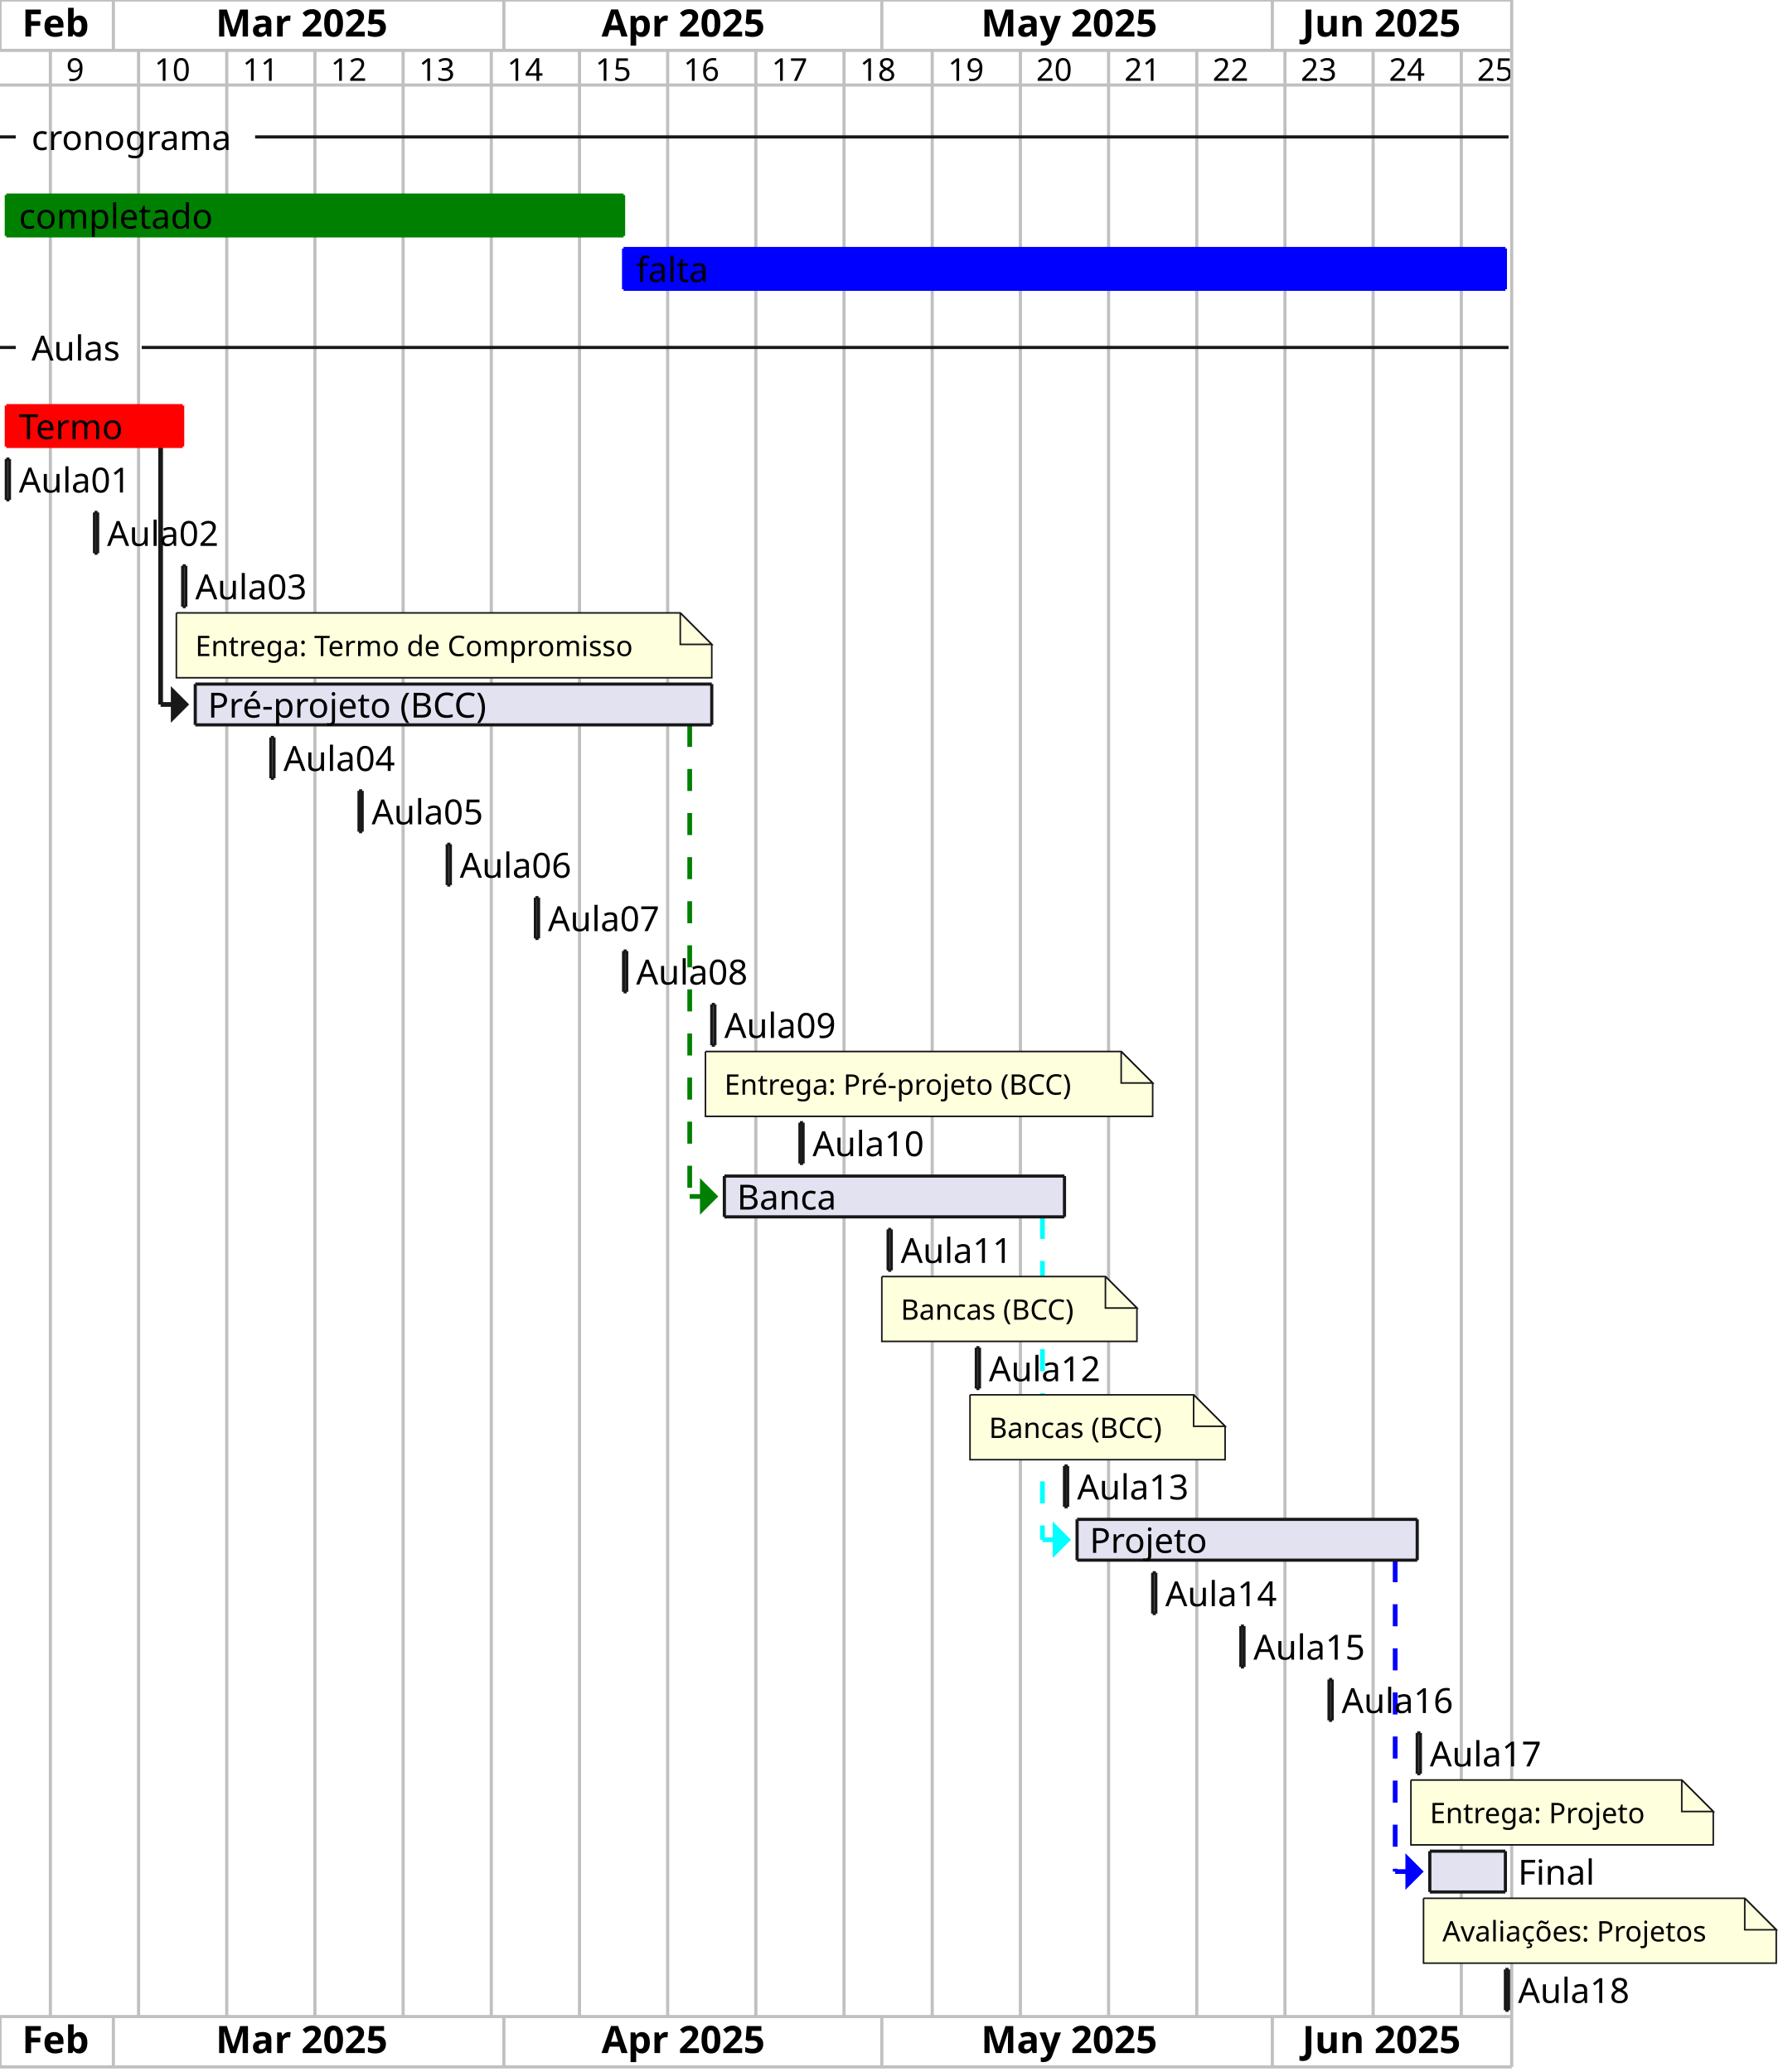
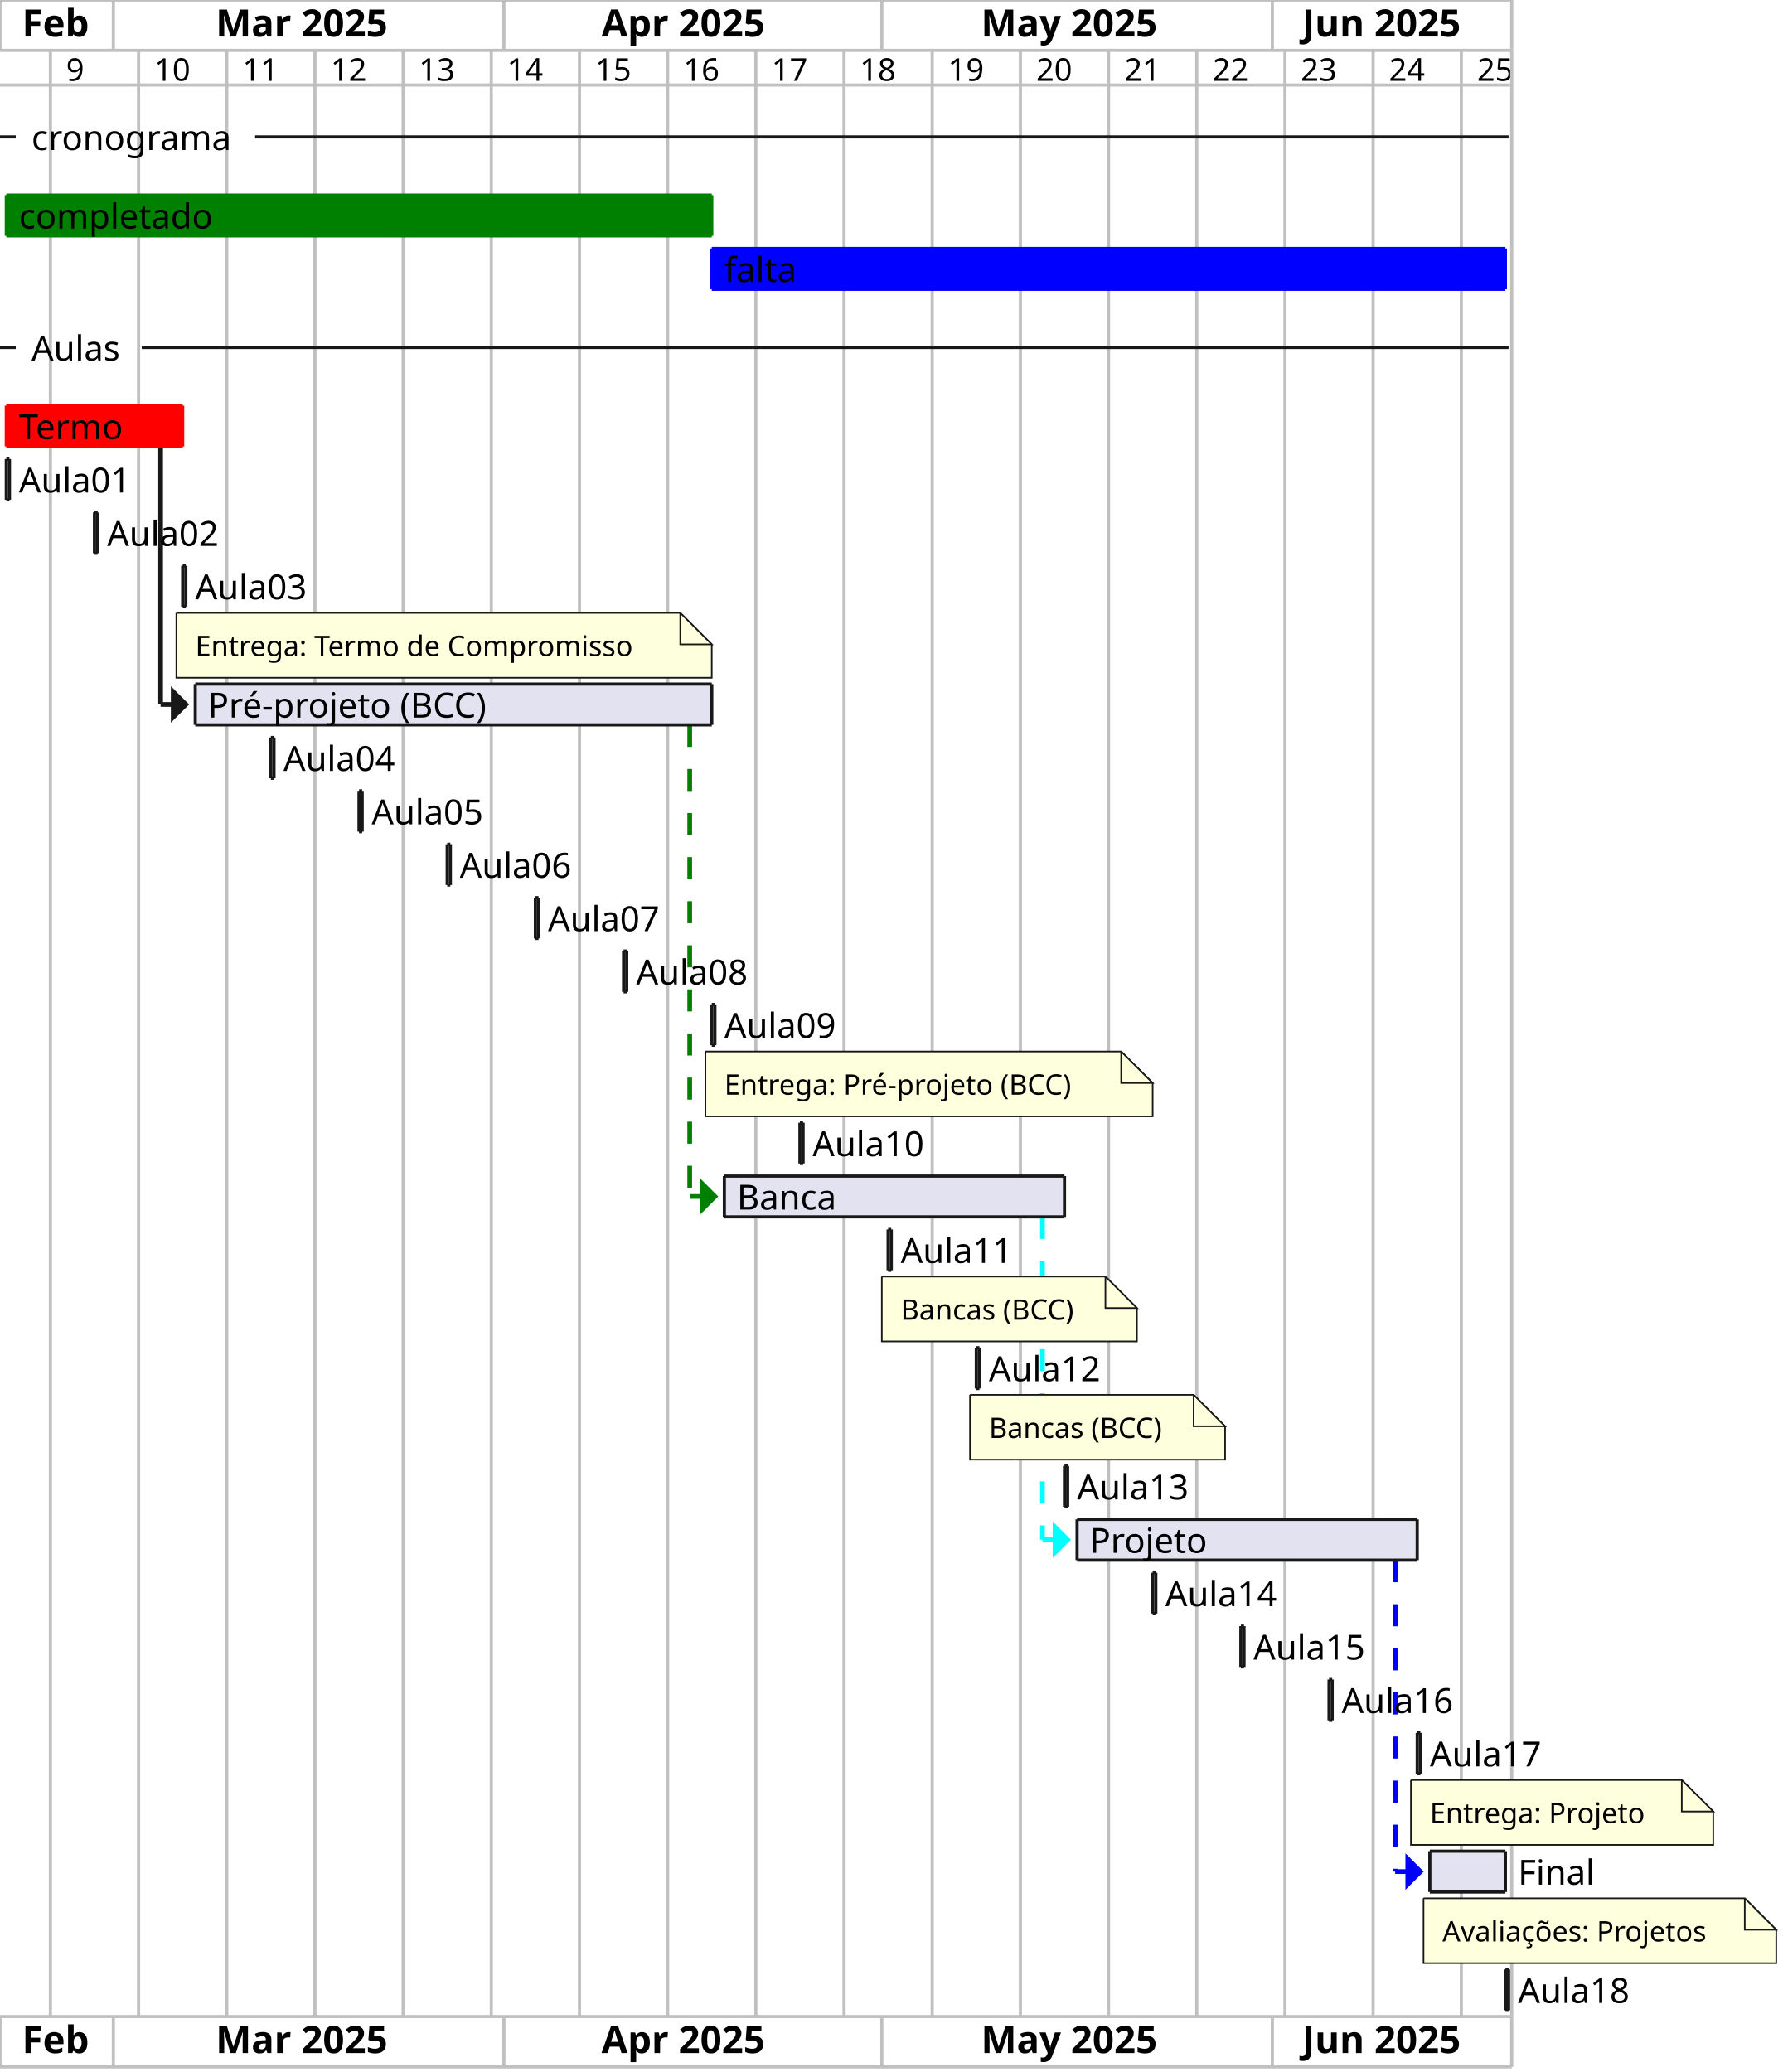
<svg xmlns="http://www.w3.org/2000/svg" contentStyleType="text/css" height="658px" preserveAspectRatio="none" style="width:566px;height:658px;background:#FFFFFF;" version="1.1" viewBox="0 0 566 658" width="566px" zoomAndPan="magnify">
  <defs />
  <g>
    <text fill="#000000" font-family="sans-serif" font-size="10" lengthAdjust="spacing" textLength="6" x="21" y="25.668">9</text>
    <text fill="#000000" font-family="sans-serif" font-size="10" lengthAdjust="spacing" textLength="12" x="49" y="25.668">10</text>
    <text fill="#000000" font-family="sans-serif" font-size="10" lengthAdjust="spacing" textLength="12" x="77" y="25.668">11</text>
    <text fill="#000000" font-family="sans-serif" font-size="10" lengthAdjust="spacing" textLength="12" x="105" y="25.668">12</text>
    <text fill="#000000" font-family="sans-serif" font-size="10" lengthAdjust="spacing" textLength="12" x="133" y="25.668">13</text>
    <text fill="#000000" font-family="sans-serif" font-size="10" lengthAdjust="spacing" textLength="12" x="161" y="25.668">14</text>
    <text fill="#000000" font-family="sans-serif" font-size="10" lengthAdjust="spacing" textLength="12" x="189" y="25.668">15</text>
    <text fill="#000000" font-family="sans-serif" font-size="10" lengthAdjust="spacing" textLength="12" x="217" y="25.668">16</text>
    <text fill="#000000" font-family="sans-serif" font-size="10" lengthAdjust="spacing" textLength="12" x="245" y="25.668">17</text>
    <text fill="#000000" font-family="sans-serif" font-size="10" lengthAdjust="spacing" textLength="12" x="273" y="25.668">18</text>
    <text fill="#000000" font-family="sans-serif" font-size="10" lengthAdjust="spacing" textLength="12" x="301" y="25.668">19</text>
    <text fill="#000000" font-family="sans-serif" font-size="10" lengthAdjust="spacing" textLength="12" x="329" y="25.668">20</text>
    <text fill="#000000" font-family="sans-serif" font-size="10" lengthAdjust="spacing" textLength="12" x="357" y="25.668">21</text>
    <text fill="#000000" font-family="sans-serif" font-size="10" lengthAdjust="spacing" textLength="12" x="385" y="25.668">22</text>
    <text fill="#000000" font-family="sans-serif" font-size="10" lengthAdjust="spacing" textLength="12" x="413" y="25.668">23</text>
    <text fill="#000000" font-family="sans-serif" font-size="10" lengthAdjust="spacing" textLength="12" x="441" y="25.668">24</text>
    <text fill="#000000" font-family="sans-serif" font-size="10" lengthAdjust="spacing" textLength="12" x="469" y="25.668">25</text>
    <line style="stroke:#C0C0C0;stroke-width:1.0;" x1="16" x2="16" y1="16" y2="640.385" />
    <line style="stroke:#C0C0C0;stroke-width:1.0;" x1="44" x2="44" y1="16" y2="640.385" />
    <line style="stroke:#C0C0C0;stroke-width:1.0;" x1="72" x2="72" y1="16" y2="640.385" />
    <line style="stroke:#C0C0C0;stroke-width:1.0;" x1="100" x2="100" y1="16" y2="640.385" />
    <line style="stroke:#C0C0C0;stroke-width:1.0;" x1="128" x2="128" y1="16" y2="640.385" />
    <line style="stroke:#C0C0C0;stroke-width:1.0;" x1="156" x2="156" y1="16" y2="640.385" />
    <line style="stroke:#C0C0C0;stroke-width:1.0;" x1="184" x2="184" y1="16" y2="640.385" />
    <line style="stroke:#C0C0C0;stroke-width:1.0;" x1="212" x2="212" y1="16" y2="640.385" />
    <line style="stroke:#C0C0C0;stroke-width:1.0;" x1="240" x2="240" y1="16" y2="640.385" />
    <line style="stroke:#C0C0C0;stroke-width:1.0;" x1="268" x2="268" y1="16" y2="640.385" />
    <line style="stroke:#C0C0C0;stroke-width:1.0;" x1="296" x2="296" y1="16" y2="640.385" />
    <line style="stroke:#C0C0C0;stroke-width:1.0;" x1="324" x2="324" y1="16" y2="640.385" />
    <line style="stroke:#C0C0C0;stroke-width:1.0;" x1="352" x2="352" y1="16" y2="640.385" />
    <line style="stroke:#C0C0C0;stroke-width:1.0;" x1="380" x2="380" y1="16" y2="640.385" />
    <line style="stroke:#C0C0C0;stroke-width:1.0;" x1="408" x2="408" y1="16" y2="640.385" />
    <line style="stroke:#C0C0C0;stroke-width:1.0;" x1="436" x2="436" y1="16" y2="640.385" />
    <line style="stroke:#C0C0C0;stroke-width:1.0;" x1="464" x2="464" y1="16" y2="640.385" />
    <line style="stroke:#C0C0C0;stroke-width:1.0;" x1="480" x2="480" y1="16" y2="640.385" />
    <line style="stroke:#C0C0C0;stroke-width:1.0;" x1="0" x2="0" y1="0" y2="16" />
    <line style="stroke:#C0C0C0;stroke-width:1.0;" x1="36" x2="36" y1="0" y2="16" />
    <text fill="#000000" font-family="sans-serif" font-size="12" font-weight="bold" lengthAdjust="spacing" textLength="22" x="7" y="11.602">Feb</text>
    <line style="stroke:#C0C0C0;stroke-width:1.0;" x1="160" x2="160" y1="0" y2="16" />
    <text fill="#000000" font-family="sans-serif" font-size="12" font-weight="bold" lengthAdjust="spacing" textLength="59" x="68.5" y="11.602">Mar 2025</text>
    <line style="stroke:#C0C0C0;stroke-width:1.0;" x1="280" x2="280" y1="0" y2="16" />
    <text fill="#000000" font-family="sans-serif" font-size="12" font-weight="bold" lengthAdjust="spacing" textLength="58" x="191" y="11.602">Apr 2025</text>
    <line style="stroke:#C0C0C0;stroke-width:1.0;" x1="404" x2="404" y1="0" y2="16" />
    <text fill="#000000" font-family="sans-serif" font-size="12" font-weight="bold" lengthAdjust="spacing" textLength="61" x="311.5" y="11.602">May 2025</text>
    <line style="stroke:#C0C0C0;stroke-width:1.0;" x1="480" x2="480" y1="0" y2="16" />
    <text fill="#000000" font-family="sans-serif" font-size="12" font-weight="bold" lengthAdjust="spacing" textLength="57" x="413.5" y="11.602">Jun 2025</text>
    <line style="stroke:#C0C0C0;stroke-width:1.0;" x1="0" x2="480" y1="0" y2="0" />
    <line style="stroke:#C0C0C0;stroke-width:1.0;" x1="0" x2="480" y1="16" y2="16" />
    <line style="stroke:#C0C0C0;stroke-width:1.0;" x1="0" x2="480" y1="27" y2="27" />
    <line style="stroke:#181818;stroke-width:1.5;" x1="51" x2="51" y1="141.775" y2="223.718" />
    <line style="stroke:#181818;stroke-width:1.5;" x1="51" x2="59" y1="223.718" y2="223.718" />
    <polygon fill="#181818" points="55,219.718,55,223.718,55,227.718,59,223.718" style="stroke:#181818;stroke-width:1.5;" />
    <line style="stroke:#008000;stroke-width:1.5;stroke-dasharray:7.0,7.0;" x1="219" x2="219" y1="230.195" y2="379.958" />
    <line style="stroke:#008000;stroke-width:1.5;stroke-dasharray:7.0,7.0;" x1="219" x2="227" y1="379.958" y2="379.958" />
    <polygon fill="#008000" points="223,375.958,223,379.958,223,383.958,227,379.958" style="stroke:#008000;stroke-width:1.5;" />
    <line style="stroke:#00FFFF;stroke-width:1.5;stroke-dasharray:7.0,7.0;" x1="331" x2="331" y1="386.435" y2="488.978" />
    <line style="stroke:#00FFFF;stroke-width:1.5;stroke-dasharray:7.0,7.0;" x1="331" x2="339" y1="488.978" y2="488.978" />
    <polygon fill="#00FFFF" points="335,484.978,335,488.978,335,492.978,339,488.978" style="stroke:#00FFFF;stroke-width:1.5;" />
    <line style="stroke:#0000FF;stroke-width:1.5;stroke-dasharray:7.0,7.0;" x1="443" x2="443" y1="495.455" y2="594.352" />
    <line style="stroke:#0000FF;stroke-width:1.5;stroke-dasharray:7.0,7.0;" x1="443" x2="451" y1="594.352" y2="594.352" />
    <polygon fill="#0000FF" points="447,590.352,447,594.352,447,598.352,451,594.352" style="stroke:#0000FF;stroke-width:1.5;" />
    <line style="stroke:#181818;stroke-width:1.0;" x1="0" x2="5" y1="43.477" y2="43.477" />
    <line style="stroke:#181818;stroke-width:1.0;" x1="81" x2="479" y1="43.477" y2="43.477" />
-     <rect fill="#008000" height="12.955" style="stroke:none;stroke-width:1.0;" width="196" x="2" y="61.955" />
-     <line style="stroke:#008000;stroke-width:1.0;" x1="2" x2="198" y1="61.955" y2="61.955" />
-     <line style="stroke:#008000;stroke-width:1.0;" x1="2" x2="198" y1="74.91" y2="74.91" />
+     <rect fill="#008000" height="12.955" style="stroke:none;stroke-width:1.0;" width="224" x="2" y="61.955" />
+     <line style="stroke:#008000;stroke-width:1.0;" x1="2" x2="226" y1="61.955" y2="61.955" />
+     <line style="stroke:#008000;stroke-width:1.0;" x1="2" x2="226" y1="74.91" y2="74.91" />
    <line style="stroke:#008000;stroke-width:1.0;" x1="2" x2="2" y1="61.955" y2="74.91" />
-     <line style="stroke:#008000;stroke-width:1.0;" x1="198" x2="198" y1="61.955" y2="74.91" />
-     <rect fill="#0000FF" height="12.955" style="stroke:none;stroke-width:1.0;" width="280" x="198" y="78.91" />
-     <line style="stroke:#0000FF;stroke-width:1.0;" x1="198" x2="478" y1="78.91" y2="78.91" />
-     <line style="stroke:#0000FF;stroke-width:1.0;" x1="198" x2="478" y1="91.865" y2="91.865" />
-     <line style="stroke:#0000FF;stroke-width:1.0;" x1="198" x2="198" y1="78.91" y2="91.865" />
+     <line style="stroke:#008000;stroke-width:1.0;" x1="226" x2="226" y1="61.955" y2="74.91" />
+     <rect fill="#0000FF" height="12.955" style="stroke:none;stroke-width:1.0;" width="252" x="226" y="78.91" />
+     <line style="stroke:#0000FF;stroke-width:1.0;" x1="226" x2="478" y1="78.91" y2="78.91" />
+     <line style="stroke:#0000FF;stroke-width:1.0;" x1="226" x2="478" y1="91.865" y2="91.865" />
+     <line style="stroke:#0000FF;stroke-width:1.0;" x1="226" x2="226" y1="78.91" y2="91.865" />
    <line style="stroke:#0000FF;stroke-width:1.0;" x1="478" x2="478" y1="78.91" y2="91.865" />
    <line style="stroke:#181818;stroke-width:1.0;" x1="0" x2="5" y1="110.343" y2="110.343" />
    <line style="stroke:#181818;stroke-width:1.0;" x1="45" x2="479" y1="110.343" y2="110.343" />
    <rect fill="#FF0000" height="12.955" style="stroke:none;stroke-width:1.0;" width="56" x="2" y="128.82" />
    <line style="stroke:#FF0000;stroke-width:1.0;" x1="2" x2="58" y1="128.82" y2="128.82" />
    <line style="stroke:#FF0000;stroke-width:1.0;" x1="2" x2="58" y1="141.775" y2="141.775" />
    <line style="stroke:#FF0000;stroke-width:1.0;" x1="2" x2="2" y1="128.82" y2="141.775" />
    <line style="stroke:#FF0000;stroke-width:1.0;" x1="58" x2="58" y1="128.82" y2="141.775" />
    <rect fill="#E2E2F0" height="12.955" style="stroke:none;stroke-width:1.0;" width="1" x="2" y="145.775" />
    <line style="stroke:#181818;stroke-width:1.0;" x1="2" x2="3" y1="145.775" y2="145.775" />
    <line style="stroke:#181818;stroke-width:1.0;" x1="2" x2="3" y1="158.731" y2="158.731" />
    <line style="stroke:#181818;stroke-width:1.0;" x1="2" x2="2" y1="145.775" y2="158.731" />
    <line style="stroke:#181818;stroke-width:1.0;" x1="3" x2="3" y1="145.775" y2="158.731" />
    <rect fill="#E2E2F0" height="12.955" style="stroke:none;stroke-width:1.0;" width="1" x="30" y="162.731" />
    <line style="stroke:#181818;stroke-width:1.0;" x1="30" x2="31" y1="162.731" y2="162.731" />
    <line style="stroke:#181818;stroke-width:1.0;" x1="30" x2="31" y1="175.685" y2="175.685" />
    <line style="stroke:#181818;stroke-width:1.0;" x1="30" x2="30" y1="162.731" y2="175.685" />
    <line style="stroke:#181818;stroke-width:1.0;" x1="31" x2="31" y1="162.731" y2="175.685" />
    <path d="M56,194.641 L56,215.24 L226,215.24 L226,204.641 L216,194.641 L56,194.641 " fill="#FEFFDD" style="stroke:#181818;stroke-width:0.5;" />
    <path d="M216,194.641 L216,204.641 L226,204.641 L216,194.641 " fill="#FEFFDD" style="stroke:#181818;stroke-width:0.5;" />
    <text fill="#000000" font-family="sans-serif" font-size="9" lengthAdjust="spacing" textLength="149" x="62" y="208.342">Entrega: Termo de Compromisso</text>
    <rect fill="#E2E2F0" height="12.955" style="stroke:none;stroke-width:1.0;" width="1" x="58" y="179.685" />
    <line style="stroke:#181818;stroke-width:1.0;" x1="58" x2="59" y1="179.685" y2="179.685" />
    <line style="stroke:#181818;stroke-width:1.0;" x1="58" x2="59" y1="192.641" y2="192.641" />
    <line style="stroke:#181818;stroke-width:1.0;" x1="58" x2="58" y1="179.685" y2="192.641" />
    <line style="stroke:#181818;stroke-width:1.0;" x1="59" x2="59" y1="179.685" y2="192.641" />
    <rect fill="#E2E2F0" height="12.955" style="stroke:none;stroke-width:1.0;" width="164" x="62" y="217.24" />
    <line style="stroke:#181818;stroke-width:1.0;" x1="62" x2="226" y1="217.24" y2="217.24" />
    <line style="stroke:#181818;stroke-width:1.0;" x1="62" x2="226" y1="230.195" y2="230.195" />
    <line style="stroke:#181818;stroke-width:1.0;" x1="62" x2="62" y1="217.24" y2="230.195" />
    <line style="stroke:#181818;stroke-width:1.0;" x1="226" x2="226" y1="217.24" y2="230.195" />
    <rect fill="#E2E2F0" height="12.955" style="stroke:none;stroke-width:1.0;" width="1" x="86" y="234.195" />
    <line style="stroke:#181818;stroke-width:1.0;" x1="86" x2="87" y1="234.195" y2="234.195" />
    <line style="stroke:#181818;stroke-width:1.0;" x1="86" x2="87" y1="247.15" y2="247.15" />
    <line style="stroke:#181818;stroke-width:1.0;" x1="86" x2="86" y1="234.195" y2="247.15" />
    <line style="stroke:#181818;stroke-width:1.0;" x1="87" x2="87" y1="234.195" y2="247.15" />
    <rect fill="#E2E2F0" height="12.955" style="stroke:none;stroke-width:1.0;" width="1" x="114" y="251.15" />
    <line style="stroke:#181818;stroke-width:1.0;" x1="114" x2="115" y1="251.15" y2="251.15" />
    <line style="stroke:#181818;stroke-width:1.0;" x1="114" x2="115" y1="264.106" y2="264.106" />
    <line style="stroke:#181818;stroke-width:1.0;" x1="114" x2="114" y1="251.15" y2="264.106" />
    <line style="stroke:#181818;stroke-width:1.0;" x1="115" x2="115" y1="251.15" y2="264.106" />
    <rect fill="#E2E2F0" height="12.955" style="stroke:none;stroke-width:1.0;" width="1" x="142" y="268.106" />
    <line style="stroke:#181818;stroke-width:1.0;" x1="142" x2="143" y1="268.106" y2="268.106" />
    <line style="stroke:#181818;stroke-width:1.0;" x1="142" x2="143" y1="281.06" y2="281.06" />
    <line style="stroke:#181818;stroke-width:1.0;" x1="142" x2="142" y1="268.106" y2="281.06" />
    <line style="stroke:#181818;stroke-width:1.0;" x1="143" x2="143" y1="268.106" y2="281.06" />
    <rect fill="#E2E2F0" height="12.955" style="stroke:none;stroke-width:1.0;" width="1" x="170" y="285.06" />
    <line style="stroke:#181818;stroke-width:1.0;" x1="170" x2="171" y1="285.06" y2="285.06" />
    <line style="stroke:#181818;stroke-width:1.0;" x1="170" x2="171" y1="298.016" y2="298.016" />
    <line style="stroke:#181818;stroke-width:1.0;" x1="170" x2="170" y1="285.06" y2="298.016" />
    <line style="stroke:#181818;stroke-width:1.0;" x1="171" x2="171" y1="285.06" y2="298.016" />
    <rect fill="#E2E2F0" height="12.955" style="stroke:none;stroke-width:1.0;" width="1" x="198" y="302.016" />
    <line style="stroke:#181818;stroke-width:1.0;" x1="198" x2="199" y1="302.016" y2="302.016" />
    <line style="stroke:#181818;stroke-width:1.0;" x1="198" x2="199" y1="314.971" y2="314.971" />
    <line style="stroke:#181818;stroke-width:1.0;" x1="198" x2="198" y1="302.016" y2="314.971" />
    <line style="stroke:#181818;stroke-width:1.0;" x1="199" x2="199" y1="302.016" y2="314.971" />
    <path d="M224,333.926 L224,354.525 L366,354.525 L366,343.926 L356,333.926 L224,333.926 " fill="#FEFFDD" style="stroke:#181818;stroke-width:0.5;" />
    <path d="M356,333.926 L356,343.926 L366,343.926 L356,333.926 " fill="#FEFFDD" style="stroke:#181818;stroke-width:0.5;" />
    <text fill="#000000" font-family="sans-serif" font-size="9" lengthAdjust="spacing" textLength="118" x="230" y="347.627">Entrega: Pré-projeto (BCC)</text>
    <rect fill="#E2E2F0" height="12.955" style="stroke:none;stroke-width:1.0;" width="1" x="226" y="318.971" />
    <line style="stroke:#181818;stroke-width:1.0;" x1="226" x2="227" y1="318.971" y2="318.971" />
    <line style="stroke:#181818;stroke-width:1.0;" x1="226" x2="227" y1="331.926" y2="331.926" />
    <line style="stroke:#181818;stroke-width:1.0;" x1="226" x2="226" y1="318.971" y2="331.926" />
    <line style="stroke:#181818;stroke-width:1.0;" x1="227" x2="227" y1="318.971" y2="331.926" />
    <rect fill="#E2E2F0" height="12.955" style="stroke:none;stroke-width:1.0;" width="1" x="254" y="356.525" />
    <line style="stroke:#181818;stroke-width:1.0;" x1="254" x2="255" y1="356.525" y2="356.525" />
    <line style="stroke:#181818;stroke-width:1.0;" x1="254" x2="255" y1="369.481" y2="369.481" />
    <line style="stroke:#181818;stroke-width:1.0;" x1="254" x2="254" y1="356.525" y2="369.481" />
    <line style="stroke:#181818;stroke-width:1.0;" x1="255" x2="255" y1="356.525" y2="369.481" />
    <rect fill="#E2E2F0" height="12.955" style="stroke:none;stroke-width:1.0;" width="108" x="230" y="373.481" />
    <line style="stroke:#181818;stroke-width:1.0;" x1="230" x2="338" y1="373.481" y2="373.481" />
    <line style="stroke:#181818;stroke-width:1.0;" x1="230" x2="338" y1="386.435" y2="386.435" />
    <line style="stroke:#181818;stroke-width:1.0;" x1="230" x2="230" y1="373.481" y2="386.435" />
    <line style="stroke:#181818;stroke-width:1.0;" x1="338" x2="338" y1="373.481" y2="386.435" />
    <path d="M280,405.391 L280,425.99 L361,425.99 L361,415.391 L351,405.391 L280,405.391 " fill="#FEFFDD" style="stroke:#181818;stroke-width:0.5;" />
    <path d="M351,405.391 L351,415.391 L361,415.391 L351,405.391 " fill="#FEFFDD" style="stroke:#181818;stroke-width:0.5;" />
    <text fill="#000000" font-family="sans-serif" font-size="9" lengthAdjust="spacing" textLength="57" x="286" y="419.092">Bancas (BCC)</text>
    <rect fill="#E2E2F0" height="12.955" style="stroke:none;stroke-width:1.0;" width="1" x="282" y="390.435" />
    <line style="stroke:#181818;stroke-width:1.0;" x1="282" x2="283" y1="390.435" y2="390.435" />
    <line style="stroke:#181818;stroke-width:1.0;" x1="282" x2="283" y1="403.391" y2="403.391" />
    <line style="stroke:#181818;stroke-width:1.0;" x1="282" x2="282" y1="390.435" y2="403.391" />
    <line style="stroke:#181818;stroke-width:1.0;" x1="283" x2="283" y1="390.435" y2="403.391" />
    <path d="M308,442.945 L308,463.545 L389,463.545 L389,452.945 L379,442.945 L308,442.945 " fill="#FEFFDD" style="stroke:#181818;stroke-width:0.5;" />
    <path d="M379,442.945 L379,452.945 L389,452.945 L379,442.945 " fill="#FEFFDD" style="stroke:#181818;stroke-width:0.5;" />
    <text fill="#000000" font-family="sans-serif" font-size="9" lengthAdjust="spacing" textLength="57" x="314" y="456.647">Bancas (BCC)</text>
    <rect fill="#E2E2F0" height="12.955" style="stroke:none;stroke-width:1.0;" width="1" x="310" y="427.99" />
    <line style="stroke:#181818;stroke-width:1.0;" x1="310" x2="311" y1="427.99" y2="427.99" />
    <line style="stroke:#181818;stroke-width:1.0;" x1="310" x2="311" y1="440.945" y2="440.945" />
    <line style="stroke:#181818;stroke-width:1.0;" x1="310" x2="310" y1="427.99" y2="440.945" />
    <line style="stroke:#181818;stroke-width:1.0;" x1="311" x2="311" y1="427.99" y2="440.945" />
    <rect fill="#E2E2F0" height="12.955" style="stroke:none;stroke-width:1.0;" width="1" x="338" y="465.545" />
    <line style="stroke:#181818;stroke-width:1.0;" x1="338" x2="339" y1="465.545" y2="465.545" />
    <line style="stroke:#181818;stroke-width:1.0;" x1="338" x2="339" y1="478.5" y2="478.5" />
    <line style="stroke:#181818;stroke-width:1.0;" x1="338" x2="338" y1="465.545" y2="478.5" />
    <line style="stroke:#181818;stroke-width:1.0;" x1="339" x2="339" y1="465.545" y2="478.5" />
    <rect fill="#E2E2F0" height="12.955" style="stroke:none;stroke-width:1.0;" width="108" x="342" y="482.5" />
    <line style="stroke:#181818;stroke-width:1.0;" x1="342" x2="450" y1="482.5" y2="482.5" />
    <line style="stroke:#181818;stroke-width:1.0;" x1="342" x2="450" y1="495.455" y2="495.455" />
    <line style="stroke:#181818;stroke-width:1.0;" x1="342" x2="342" y1="482.5" y2="495.455" />
    <line style="stroke:#181818;stroke-width:1.0;" x1="450" x2="450" y1="482.5" y2="495.455" />
    <rect fill="#E2E2F0" height="12.955" style="stroke:none;stroke-width:1.0;" width="1" x="366" y="499.455" />
    <line style="stroke:#181818;stroke-width:1.0;" x1="366" x2="367" y1="499.455" y2="499.455" />
    <line style="stroke:#181818;stroke-width:1.0;" x1="366" x2="367" y1="512.41" y2="512.41" />
    <line style="stroke:#181818;stroke-width:1.0;" x1="366" x2="366" y1="499.455" y2="512.41" />
    <line style="stroke:#181818;stroke-width:1.0;" x1="367" x2="367" y1="499.455" y2="512.41" />
    <rect fill="#E2E2F0" height="12.955" style="stroke:none;stroke-width:1.0;" width="1" x="394" y="516.41" />
    <line style="stroke:#181818;stroke-width:1.0;" x1="394" x2="395" y1="516.41" y2="516.41" />
    <line style="stroke:#181818;stroke-width:1.0;" x1="394" x2="395" y1="529.365" y2="529.365" />
    <line style="stroke:#181818;stroke-width:1.0;" x1="394" x2="394" y1="516.41" y2="529.365" />
    <line style="stroke:#181818;stroke-width:1.0;" x1="395" x2="395" y1="516.41" y2="529.365" />
    <rect fill="#E2E2F0" height="12.955" style="stroke:none;stroke-width:1.0;" width="1" x="422" y="533.365" />
    <line style="stroke:#181818;stroke-width:1.0;" x1="422" x2="423" y1="533.365" y2="533.365" />
    <line style="stroke:#181818;stroke-width:1.0;" x1="422" x2="423" y1="546.32" y2="546.32" />
    <line style="stroke:#181818;stroke-width:1.0;" x1="422" x2="422" y1="533.365" y2="546.32" />
    <line style="stroke:#181818;stroke-width:1.0;" x1="423" x2="423" y1="533.365" y2="546.32" />
    <path d="M448,565.275 L448,585.875 L544,585.875 L544,575.275 L534,565.275 L448,565.275 " fill="#FEFFDD" style="stroke:#181818;stroke-width:0.5;" />
    <path d="M534,565.275 L534,575.275 L544,575.275 L534,565.275 " fill="#FEFFDD" style="stroke:#181818;stroke-width:0.5;" />
    <text fill="#000000" font-family="sans-serif" font-size="9" lengthAdjust="spacing" textLength="72" x="454" y="578.977">Entrega: Projeto</text>
    <rect fill="#E2E2F0" height="12.955" style="stroke:none;stroke-width:1.0;" width="1" x="450" y="550.32" />
    <line style="stroke:#181818;stroke-width:1.0;" x1="450" x2="451" y1="550.32" y2="550.32" />
    <line style="stroke:#181818;stroke-width:1.0;" x1="450" x2="451" y1="563.275" y2="563.275" />
    <line style="stroke:#181818;stroke-width:1.0;" x1="450" x2="450" y1="550.32" y2="563.275" />
    <line style="stroke:#181818;stroke-width:1.0;" x1="451" x2="451" y1="550.32" y2="563.275" />
    <path d="M452,602.83 L452,623.43 L564,623.43 L564,612.83 L554,602.83 L452,602.83 " fill="#FEFFDD" style="stroke:#181818;stroke-width:0.5;" />
    <path d="M554,602.83 L554,612.83 L564,612.83 L554,602.83 " fill="#FEFFDD" style="stroke:#181818;stroke-width:0.5;" />
    <text fill="#000000" font-family="sans-serif" font-size="9" lengthAdjust="spacing" textLength="91" x="458" y="616.531">Avaliações: Projetos</text>
    <rect fill="#E2E2F0" height="12.955" style="stroke:none;stroke-width:1.0;" width="24" x="454" y="587.875" />
    <line style="stroke:#181818;stroke-width:1.0;" x1="454" x2="478" y1="587.875" y2="587.875" />
    <line style="stroke:#181818;stroke-width:1.0;" x1="454" x2="478" y1="600.83" y2="600.83" />
    <line style="stroke:#181818;stroke-width:1.0;" x1="454" x2="454" y1="587.875" y2="600.83" />
    <line style="stroke:#181818;stroke-width:1.0;" x1="478" x2="478" y1="587.875" y2="600.83" />
    <rect fill="#E2E2F0" height="12.955" style="stroke:none;stroke-width:1.0;" width="1" x="478" y="625.43" />
    <line style="stroke:#181818;stroke-width:1.0;" x1="478" x2="479" y1="625.43" y2="625.43" />
    <line style="stroke:#181818;stroke-width:1.0;" x1="478" x2="479" y1="638.385" y2="638.385" />
    <line style="stroke:#181818;stroke-width:1.0;" x1="478" x2="478" y1="625.43" y2="638.385" />
    <line style="stroke:#181818;stroke-width:1.0;" x1="479" x2="479" y1="625.43" y2="638.385" />
    <text fill="#000000" font-family="sans-serif" font-size="11" lengthAdjust="spacing" textLength="66" x="10" y="47.635">cronograma</text>
    <text fill="#000000" font-family="sans-serif" font-size="11" lengthAdjust="spacing" textLength="63" x="6" y="72.59">completado</text>
-     <text fill="#000000" font-family="sans-serif" font-size="11" lengthAdjust="spacing" textLength="23" x="202" y="89.545">falta</text>
+     <text fill="#000000" font-family="sans-serif" font-size="11" lengthAdjust="spacing" textLength="23" x="230" y="89.545">falta</text>
    <text fill="#000000" font-family="sans-serif" font-size="11" lengthAdjust="spacing" textLength="30" x="10" y="114.5">Aulas</text>
    <text fill="#000000" font-family="sans-serif" font-size="11" lengthAdjust="spacing" textLength="35" x="6" y="139.455">Termo</text>
    <text fill="#000000" font-family="sans-serif" font-size="11" lengthAdjust="spacing" textLength="38" x="6" y="156.41">Aula01</text>
    <text fill="#000000" font-family="sans-serif" font-size="11" lengthAdjust="spacing" textLength="38" x="34" y="173.365">Aula02</text>
    <text fill="#000000" font-family="sans-serif" font-size="11" lengthAdjust="spacing" textLength="38" x="62" y="190.32">Aula03</text>
    <text fill="#000000" font-family="sans-serif" font-size="11" lengthAdjust="spacing" textLength="95" x="66" y="227.875">Pré-projeto (BCC)</text>
    <text fill="#000000" font-family="sans-serif" font-size="11" lengthAdjust="spacing" textLength="38" x="90" y="244.83">Aula04</text>
    <text fill="#000000" font-family="sans-serif" font-size="11" lengthAdjust="spacing" textLength="38" x="118" y="261.785">Aula05</text>
    <text fill="#000000" font-family="sans-serif" font-size="11" lengthAdjust="spacing" textLength="38" x="146" y="278.74">Aula06</text>
    <text fill="#000000" font-family="sans-serif" font-size="11" lengthAdjust="spacing" textLength="38" x="174" y="295.695">Aula07</text>
    <text fill="#000000" font-family="sans-serif" font-size="11" lengthAdjust="spacing" textLength="38" x="202" y="312.65">Aula08</text>
    <text fill="#000000" font-family="sans-serif" font-size="11" lengthAdjust="spacing" textLength="38" x="230" y="329.606">Aula09</text>
    <text fill="#000000" font-family="sans-serif" font-size="11" lengthAdjust="spacing" textLength="38" x="258" y="367.16">Aula10</text>
    <text fill="#000000" font-family="sans-serif" font-size="11" lengthAdjust="spacing" textLength="31" x="234" y="384.115">Banca</text>
    <text fill="#000000" font-family="sans-serif" font-size="11" lengthAdjust="spacing" textLength="38" x="286" y="401.07">Aula11</text>
    <text fill="#000000" font-family="sans-serif" font-size="11" lengthAdjust="spacing" textLength="38" x="314" y="438.625">Aula12</text>
    <text fill="#000000" font-family="sans-serif" font-size="11" lengthAdjust="spacing" textLength="38" x="342" y="476.18">Aula13</text>
    <text fill="#000000" font-family="sans-serif" font-size="11" lengthAdjust="spacing" textLength="38" x="346" y="493.135">Projeto</text>
    <text fill="#000000" font-family="sans-serif" font-size="11" lengthAdjust="spacing" textLength="38" x="370" y="510.09">Aula14</text>
    <text fill="#000000" font-family="sans-serif" font-size="11" lengthAdjust="spacing" textLength="38" x="398" y="527.045">Aula15</text>
    <text fill="#000000" font-family="sans-serif" font-size="11" lengthAdjust="spacing" textLength="38" x="426" y="544">Aula16</text>
    <text fill="#000000" font-family="sans-serif" font-size="11" lengthAdjust="spacing" textLength="38" x="454" y="560.955">Aula17</text>
    <text fill="#000000" font-family="sans-serif" font-size="11" lengthAdjust="spacing" textLength="25" x="482" y="598.51">Final</text>
    <text fill="#000000" font-family="sans-serif" font-size="11" lengthAdjust="spacing" textLength="38" x="482" y="636.064">Aula18</text>
    <line style="stroke:#C0C0C0;stroke-width:1.0;" x1="0" x2="480" y1="640.385" y2="640.385" />
    <line style="stroke:#C0C0C0;stroke-width:1.0;" x1="0" x2="0" y1="640.385" y2="656.385" />
    <line style="stroke:#C0C0C0;stroke-width:1.0;" x1="36" x2="36" y1="640.385" y2="656.385" />
    <text fill="#000000" font-family="sans-serif" font-size="12" font-weight="bold" lengthAdjust="spacing" textLength="22" x="7" y="651.986">Feb</text>
    <line style="stroke:#C0C0C0;stroke-width:1.0;" x1="160" x2="160" y1="640.385" y2="656.385" />
    <text fill="#000000" font-family="sans-serif" font-size="12" font-weight="bold" lengthAdjust="spacing" textLength="59" x="68.5" y="651.986">Mar 2025</text>
    <line style="stroke:#C0C0C0;stroke-width:1.0;" x1="280" x2="280" y1="640.385" y2="656.385" />
    <text fill="#000000" font-family="sans-serif" font-size="12" font-weight="bold" lengthAdjust="spacing" textLength="58" x="191" y="651.986">Apr 2025</text>
    <line style="stroke:#C0C0C0;stroke-width:1.0;" x1="404" x2="404" y1="640.385" y2="656.385" />
    <text fill="#000000" font-family="sans-serif" font-size="12" font-weight="bold" lengthAdjust="spacing" textLength="61" x="311.5" y="651.986">May 2025</text>
    <line style="stroke:#C0C0C0;stroke-width:1.0;" x1="480" x2="480" y1="640.385" y2="656.385" />
    <text fill="#000000" font-family="sans-serif" font-size="12" font-weight="bold" lengthAdjust="spacing" textLength="57" x="413.5" y="651.986">Jun 2025</text>
    <line style="stroke:#C0C0C0;stroke-width:1.0;" x1="0" x2="480" y1="656.385" y2="656.385" />
  </g>
</svg>
